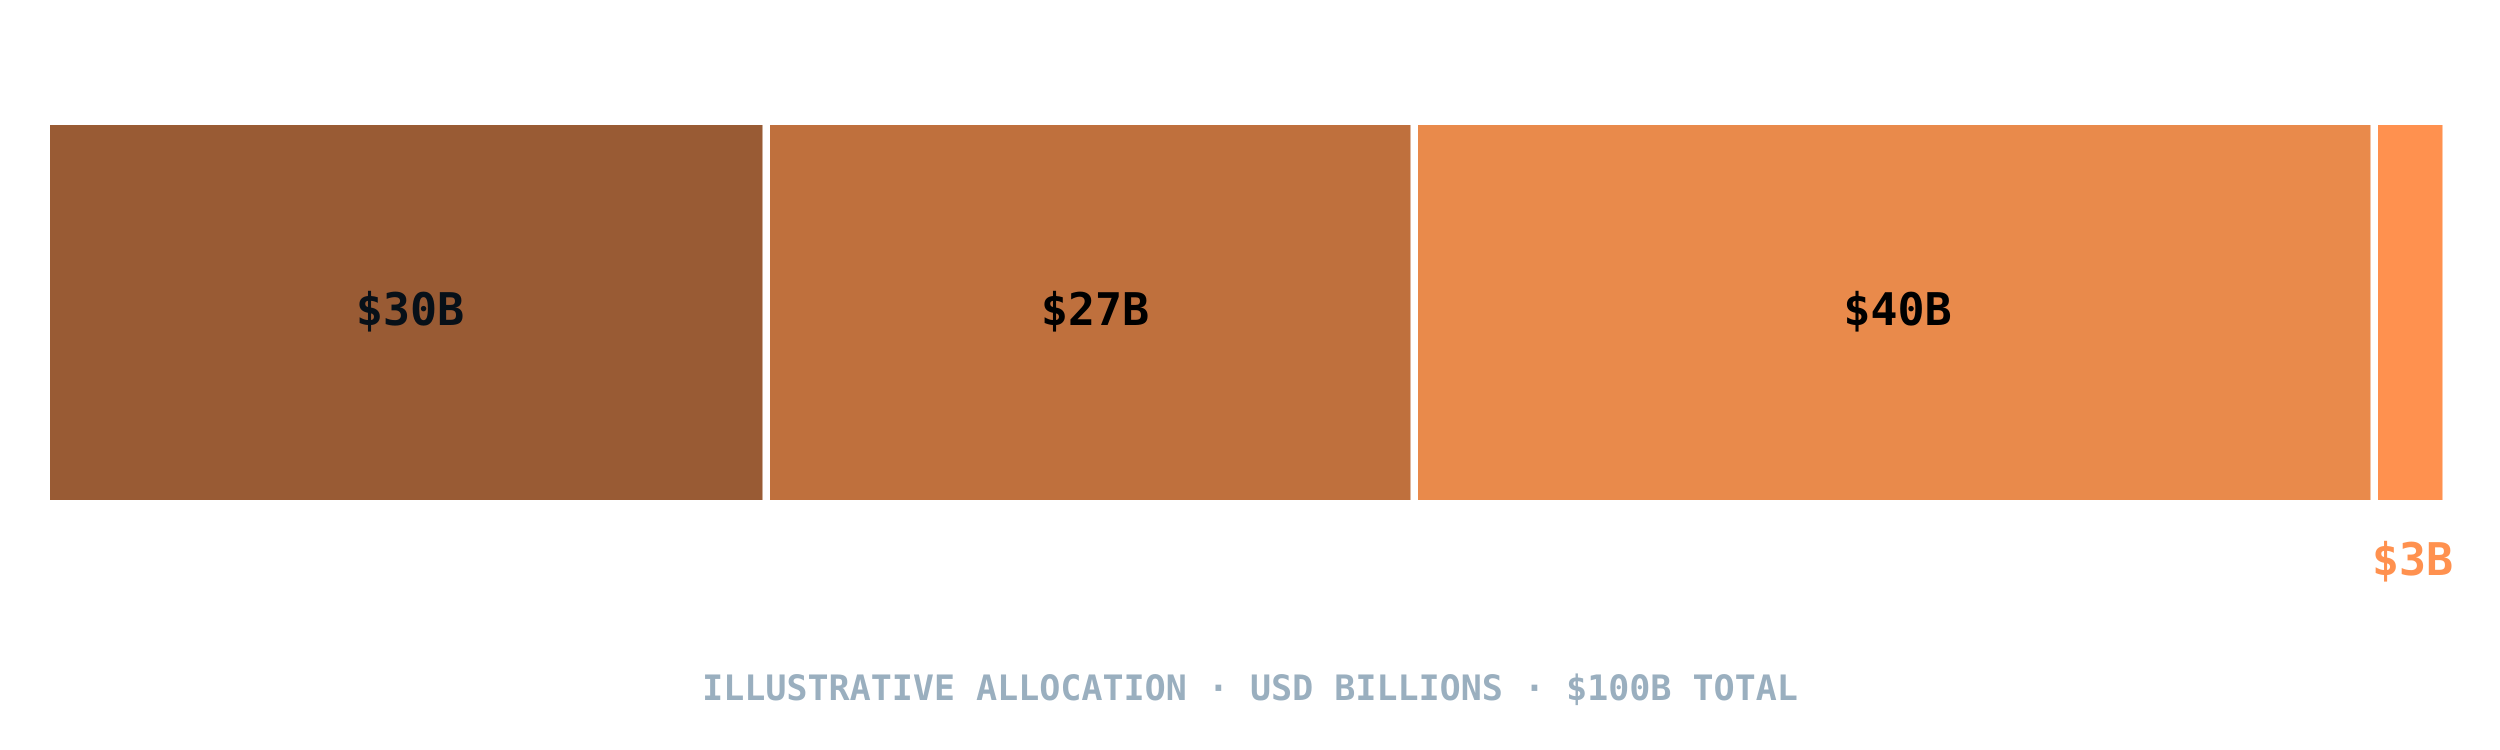
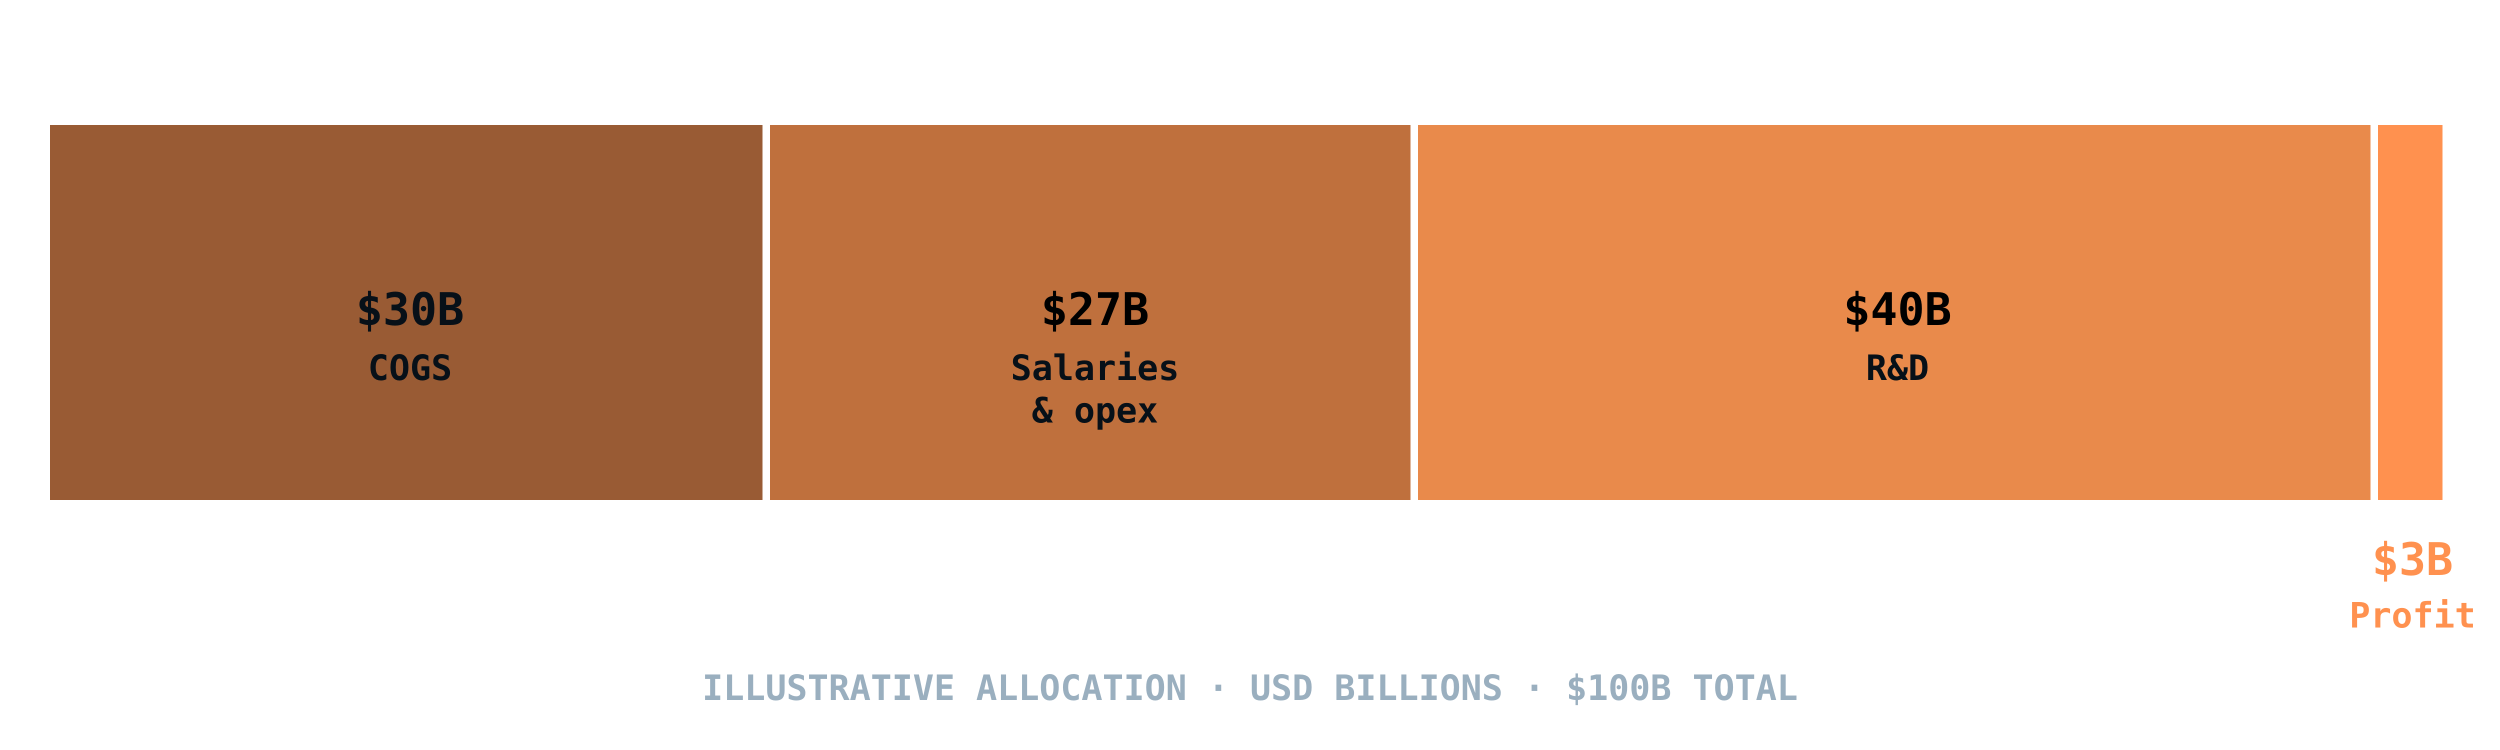
<svg xmlns="http://www.w3.org/2000/svg" viewBox="0 0 1000 300" role="img" aria-label="Anthropic illustrative allocation: inference COGS 30 billion, salaries and other opex 27 billion, training R&amp;D compute 40 billion, profit 3 billion dollars">
  <g font-family="monospace" font-size="18" font-weight="bold" text-anchor="middle">
    <rect x="20" y="50" width="285" height="150" fill="#995b34" />
    <rect x="308" y="50" width="256.2" height="150" fill="#bf703d" />
    <rect x="567.2" y="50" width="381" height="150" fill="#e98a4b" />
    <rect x="951.2" y="50" width="25.8" height="150" fill="#ff914f" />
    <text x="164" y="130" fill="#071018">$30B</text>
    <text x="438" y="130">$27B</text>
    <text x="759" y="130">$40B</text>
    <text x="965" y="230" fill="#ff914f">$3B</text>
+     <g font-size="14" fill="#071018">
+       <text x="164" y="152">COGS</text>
+       <text x="438" y="152">Salaries</text>
+       <text x="438" y="169">&amp; opex</text>
+       <text x="759" y="152">R&amp;D</text>
+       <text x="965" y="251" fill="#ff914f">Profit</text>
+     </g>
    <text x="500" y="280" fill="#9aafbf" font-size="14">ILLUSTRATIVE ALLOCATION · USD BILLIONS · $100B TOTAL</text>
  </g>
</svg>
